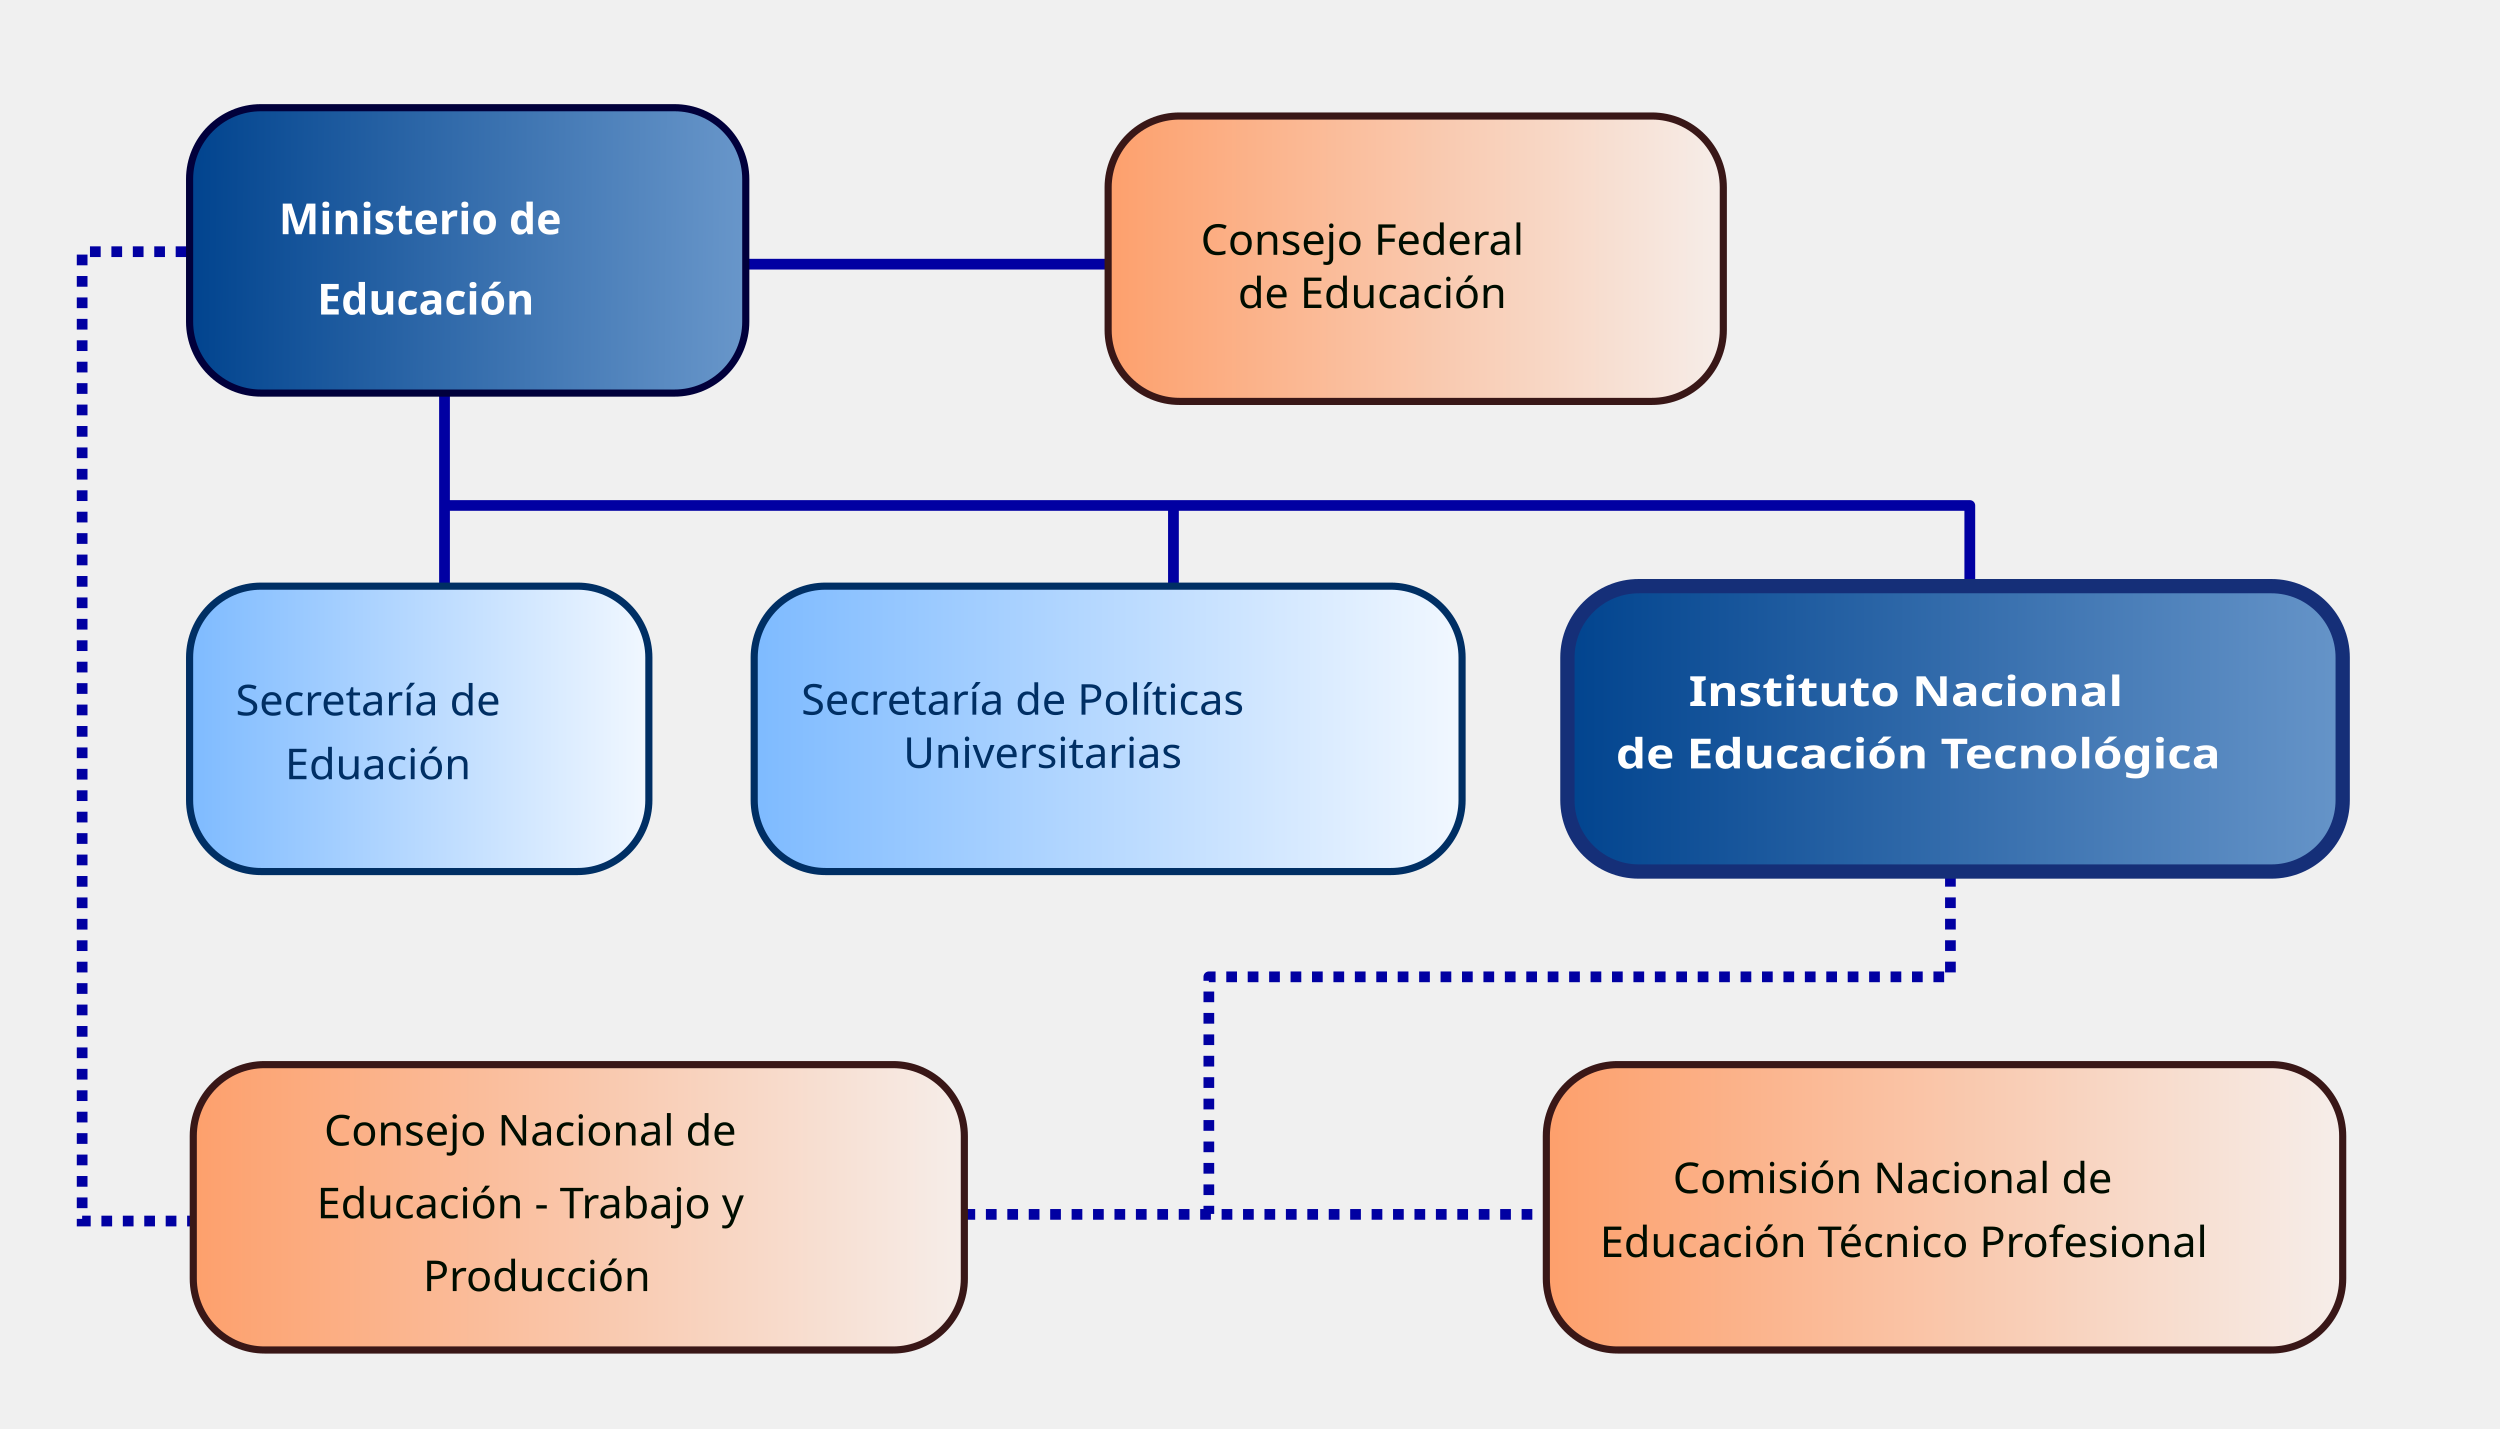
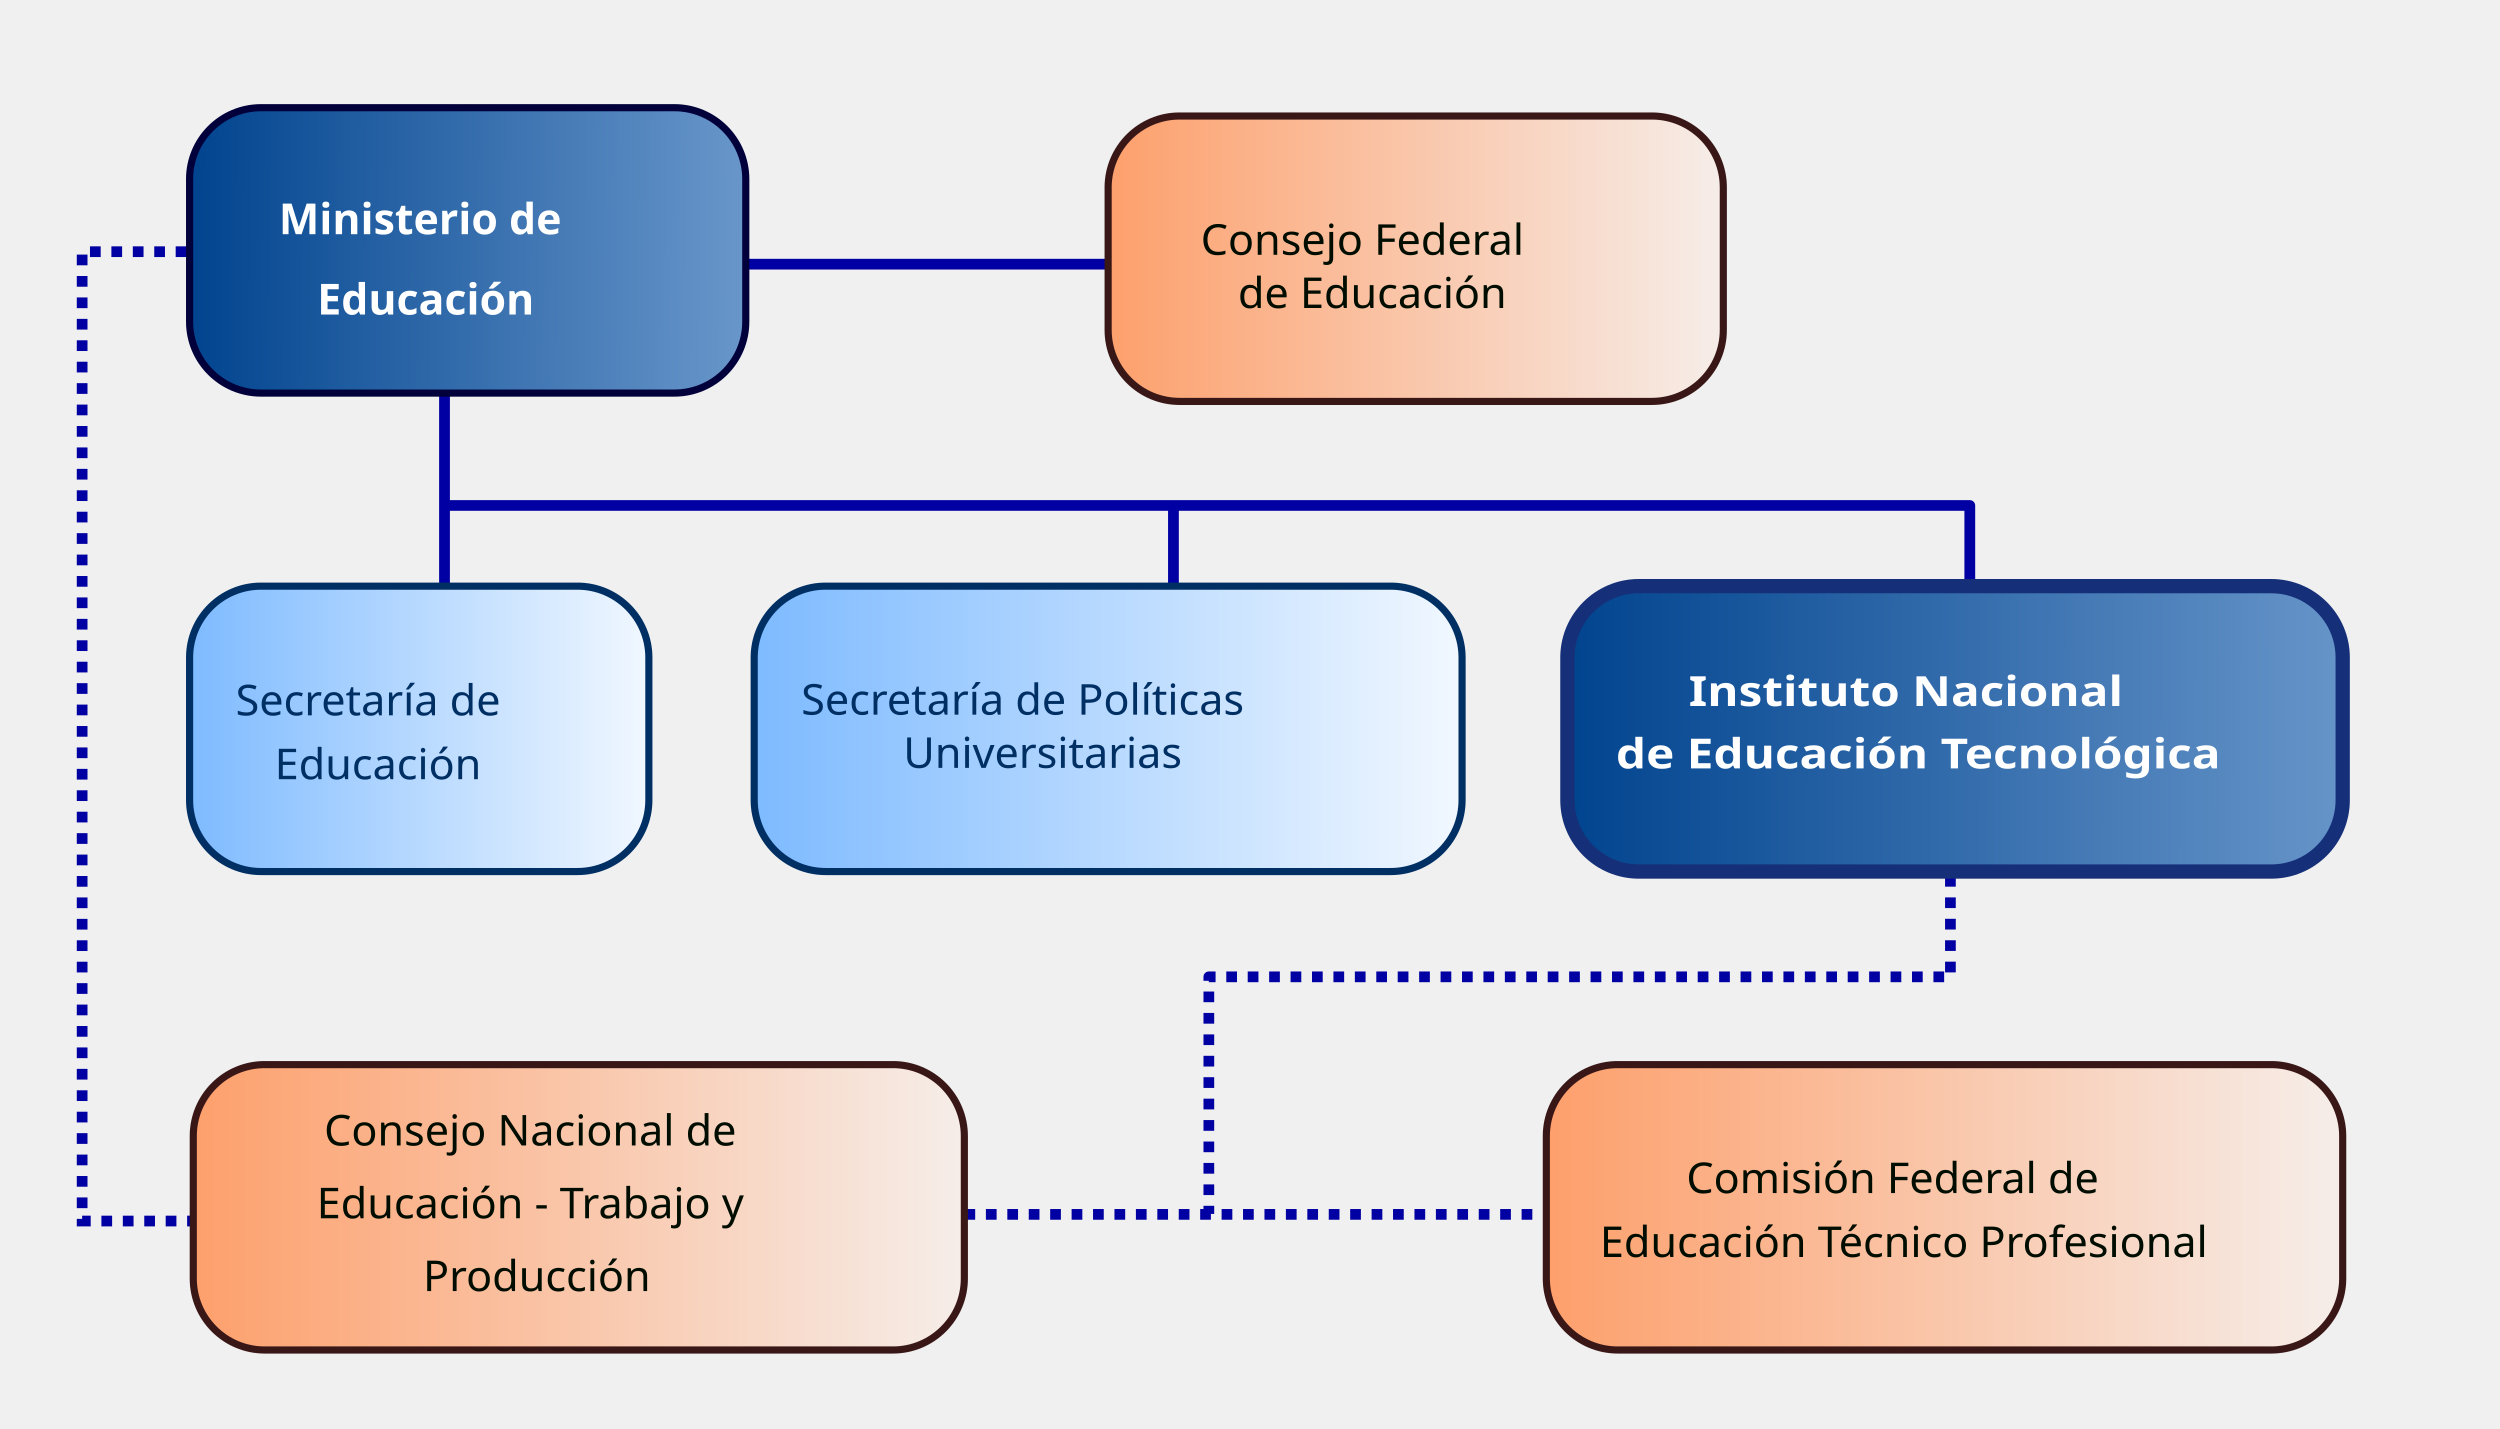
<svg xmlns="http://www.w3.org/2000/svg" xmlns:xlink="http://www.w3.org/1999/xlink" version="1.2" width="700" height="400" id="svg2">
  <defs id="defs4">
    <linearGradient id="linearGradient4011">
      <stop offset="0" style="stop-color:#00438e;stop-opacity:1;" id="stop4013" />
      <stop offset="1" style="stop-color:#aecef2;stop-opacity:1;" id="stop4015" />
    </linearGradient>
    <linearGradient id="linearGradient3827">
      <stop style="stop-color:#d2d7d3;stop-opacity:1;" offset="0" id="stop3829" />
      <stop id="stop3835" offset="0.5" style="stop-color:#acc0ae;stop-opacity:1;" />
      <stop style="stop-color:#eaf6eb;stop-opacity:1;" offset="1" id="stop3831" />
    </linearGradient>
    <linearGradient id="linearGradient3600">
      <stop id="stop3602" style="stop-color:#fd9f6b;stop-opacity:1;" offset="0" />
      <stop id="stop3604" style="stop-color:#f6eeea;stop-opacity:1;" offset="1" />
    </linearGradient>
    <linearGradient id="linearGradient3600-6">
      <stop id="stop3602-8" style="stop-color:#cb8d35;stop-opacity:1" offset="0" />
      <stop id="stop3604-1" style="stop-color:#e8cea8;stop-opacity:1" offset="1" />
    </linearGradient>
    <linearGradient id="linearGradient3600-0-3">
      <stop id="stop3602-0-1" style="stop-color:#7dbaff;stop-opacity:1" offset="0" />
      <stop id="stop3604-6-0" style="stop-color:#f2f8ff;stop-opacity:1" offset="1" />
    </linearGradient>
    <linearGradient id="linearGradient3600-0-3-1">
      <stop id="stop3602-0-1-0" style="stop-color:#6b70a2;stop-opacity:1;" offset="0" />
      <stop offset="0.5" style="stop-color:#2b39be;stop-opacity:1;" id="stop3863" />
      <stop id="stop3604-6-0-3" style="stop-color:#130ed8;stop-opacity:1;" offset="1" />
    </linearGradient>
    <linearGradient x1="264.286" y1="142.791" x2="264.286" y2="293.362" id="linearGradient3983-7" xlink:href="#linearGradient3600-6-4" gradientUnits="userSpaceOnUse" gradientTransform="matrix(0.4129249,0,0,0.4237654,410.4032,250.8447)" />
    <linearGradient id="linearGradient3600-6-4">
      <stop id="stop3602-8-7" style="stop-color:#cb8d35;stop-opacity:1" offset="0" />
      <stop id="stop3604-1-1" style="stop-color:#e8cea8;stop-opacity:1" offset="1" />
    </linearGradient>
    <linearGradient x1="264.286" y1="142.791" x2="264.286" y2="293.362" id="linearGradient3032" xlink:href="#linearGradient3600" gradientUnits="userSpaceOnUse" gradientTransform="matrix(0.4129249,0,0,0.4441387,50.51218,-40.02081)" />
    <linearGradient x1="264.286" y1="142.791" x2="264.286" y2="293.362" id="linearGradient3044" xlink:href="#linearGradient3600-6" gradientUnits="userSpaceOnUse" gradientTransform="matrix(0.4129249,0,0,0.5378561,307.7055,-51.16677)" />
    <linearGradient x1="264.286" y1="142.791" x2="264.286" y2="293.362" id="linearGradient3056" xlink:href="#linearGradient3600-0-3" gradientUnits="userSpaceOnUse" gradientTransform="matrix(0.4129249,0,0,0.5378561,50.51219,80.4715)" />
    <linearGradient x1="264.286" y1="142.791" x2="264.286" y2="293.362" id="linearGradient3069" xlink:href="#linearGradient3600-0-3" gradientUnits="userSpaceOnUse" gradientTransform="matrix(0.4129249,0,0,0.5378561,208.6035,80.47149)" />
    <linearGradient x1="264.286" y1="142.791" x2="264.286" y2="293.362" id="linearGradient3083" xlink:href="#linearGradient4011" gradientUnits="userSpaceOnUse" gradientTransform="matrix(0.4129249,0,0,0.5378561,436.3021,80.47149)" />
    <linearGradient x1="264.286" y1="142.791" x2="264.286" y2="293.362" id="linearGradient3097" xlink:href="#linearGradient3600" gradientUnits="userSpaceOnUse" gradientTransform="matrix(0.4129249,0,0,0.4237654,51.54455,230.8447)" />
    <linearGradient x1="264.286" y1="142.791" x2="264.286" y2="293.362" id="linearGradient3111" xlink:href="#linearGradient3827" gradientUnits="userSpaceOnUse" gradientTransform="matrix(0.4129249,0,0,0.4237654,430.4032,230.8447)" />
    <linearGradient xlink:href="#linearGradient4011" id="linearGradient3825" x1="94.344" y1="63.797" x2="355.329" y2="65.926" gradientUnits="userSpaceOnUse" />
    <linearGradient xlink:href="#linearGradient3600" id="linearGradient3833" x1="350.537" y1="66.127" x2="526.786" y2="66.127" gradientUnits="userSpaceOnUse" />
    <linearGradient xlink:href="#linearGradient3600" id="linearGradient3861" x1="94.376" y1="331.733" x2="314.277" y2="331.733" gradientUnits="userSpaceOnUse" />
    <linearGradient xlink:href="#linearGradient3600" id="linearGradient3995" x1="474.235" y1="331.733" x2="699.215" y2="331.733" gradientUnits="userSpaceOnUse" />
    <linearGradient xlink:href="#linearGradient3600-0-3" id="linearGradient4021" x1="252.435" y1="197.765" x2="452.639" y2="197.765" gradientUnits="userSpaceOnUse" />
    <linearGradient xlink:href="#linearGradient3600-0-3" id="linearGradient4025" x1="94.344" y1="197.765" x2="224.941" y2="197.765" gradientUnits="userSpaceOnUse" />
    <linearGradient xlink:href="#linearGradient4011" id="linearGradient4027" x1="479.134" y1="197.765" x2="853.497" y2="198.83" gradientUnits="userSpaceOnUse" />
  </defs>
  <g transform="translate(-42.25951,6.311694)" id="layer1">
    <g transform="translate(20,-20)" id="g4567">
      <path d="m 568.376,228.956 0,58.243 -207.642,0 0,66.385" id="path4142" style="fill:none;stroke:#0100a2;stroke-width:3;stroke-linecap:butt;stroke-linejoin:round;stroke-miterlimit:4;stroke-opacity:1;stroke-dasharray:3, 3;stroke-dashoffset:0" />
      <path d="m 274.311,353.714 200.218,0" id="path4118-9" style="fill:none;stroke:#0100a2;stroke-width:3;stroke-linecap:butt;stroke-linejoin:miter;stroke-miterlimit:4;stroke-opacity:1;stroke-dasharray:3, 3;stroke-dashoffset:0" />
      <path d="m 92.451,84.163 -47.191,0 0,271.415 60.169,0" id="path4118" style="fill:none;stroke:#0100a2;stroke-width:3;stroke-linecap:butt;stroke-linejoin:miter;stroke-miterlimit:4;stroke-opacity:1;stroke-dasharray:3,3;stroke-dashoffset:0" />
      <path d="m 222.227,87.657 123.877,0" id="path4114" style="fill:none;stroke:#0100a2;stroke-width:3;stroke-linecap:butt;stroke-linejoin:miter;stroke-miterlimit:4;stroke-opacity:1;stroke-dasharray:none" />
      <g transform="matrix(0.4129249,0,0,0.4077043,59.41692,30.1981)" id="g4109" style="stroke:#1ba200;stroke-width:14.623;stroke-linejoin:round;stroke-miterlimit:4;stroke-opacity:1;stroke-dasharray:none">
        <path d="m 211.429,215.219 0,171.429" id="path4103" style="fill:none;stroke:#0100a2;stroke-width:7.312;stroke-linecap:butt;stroke-linejoin:round;stroke-miterlimit:4;stroke-opacity:1;stroke-dasharray:none" />
        <path d="m 208.571,306.648 1037.143,0 0,94.286" id="path4105" style="fill:none;stroke:#0100a2;stroke-width:7.312;stroke-linecap:butt;stroke-linejoin:round;stroke-miterlimit:4;stroke-opacity:1;stroke-dasharray:none" />
        <path d="m 705.714,306.648 0,94.286" id="path4107" style="fill:none;stroke:#0100a2;stroke-width:7.312;stroke-linecap:butt;stroke-linejoin:round;stroke-miterlimit:4;stroke-opacity:1;stroke-dasharray:none" />
      </g>
    </g>
    <g id="g_inet">
      <rect width="217.081" height="79.91" rx="20" ry="20" x="481.134" y="157.81" id="rect3590-39-0-5" style="fill:url(#linearGradient4027);fill-opacity:1;stroke:#152f78;stroke-width:4;stroke-linejoin:round;stroke-miterlimit:4;stroke-opacity:1;stroke-dasharray:none" />
      <text x="552.39" y="204.931" transform="scale(1.070842,0.9338449)" id="text4372" xml:space="preserve" style="font-size:12.471px;font-style:normal;font-variant:normal;font-weight:bold;font-stretch:normal;text-align:center;line-height:150%;writing-mode:lr;text-anchor:middle;fill:#ffffff;fill-opacity:1;stroke:none;font-family:Sans;-inkscape-font-specification:Sans Bold">
        <tspan id="tspan3950" x="552.39" y="204.931">Instituto Nacional</tspan>
        <tspan x="552.39" y="223.637" id="tspan3977">de Educación Tecnológica</tspan>
      </text>
    </g>
    <g id="g_consejo_educ">
      <rect width="172.249" height="79.91" rx="20" ry="20" x="352.537" y="26.172" id="rect3590-3" style="fill:url(#linearGradient3833);fill-opacity:1;stroke:#391717;stroke-width:2;stroke-linejoin:round;stroke-miterlimit:4;stroke-opacity:1;stroke-dasharray:none" />
      <text x="434.723" y="65.44" transform="scale(1.006382,0.9936584)" id="text4313" xml:space="preserve" style="font-size:12px;font-style:normal;font-variant:normal;font-weight:normal;font-stretch:normal;text-align:center;line-height:125%;writing-mode:lr-tb;text-anchor:middle;fill:#000d00;fill-opacity:1;stroke:none;font-family:Sans;-inkscape-font-specification:Sans">
        <tspan id="tspan3841" x="436.633" y="65.44">Consejo Federal </tspan>
        <tspan id="tspan3843" x="434.723" y="80.44">de Educación</tspan>
      </text>
    </g>
    <g id="g_secretaria_educ">
      <rect width="128.597" height="79.91" rx="20" ry="20" x="95.344" y="157.81" id="rect3590-39" style="fill:url(#linearGradient4025);fill-opacity:1;stroke:#002f64;stroke-width:2;stroke-linejoin:round;stroke-miterlimit:4;stroke-opacity:1;stroke-dasharray:none" />
      <text x="158.089" y="195.217" transform="scale(1.006382,0.9936584)" id="text4331" xml:space="preserve" style="font-size:12px;font-style:normal;font-variant:normal;font-weight:normal;font-stretch:normal;text-align:center;line-height:150%;writing-mode:lr-tb;text-anchor:middle;fill:#002f64;fill-opacity:1;stroke:none;font-family:Sans;-inkscape-font-specification:Sans">
        <tspan id="tspan3944" x="159.999" y="195.217">Secretaría de </tspan>
-         <tspan x="158.089" y="213.217" id="tspan3968">Eduación</tspan>
+         <tspan x="158.089" y="213.217" id="tspan3968">Educación</tspan>
      </text>
    </g>
    <g id="g_secretaria_politicas">
      <rect width="198.204" height="79.91" rx="20" ry="20" x="253.435" y="157.81" id="rect3590-39-0" style="fill:url(#linearGradient4021);fill-opacity:1.0;stroke:#002f64;stroke-width:2;stroke-linejoin:round;stroke-miterlimit:4;stroke-opacity:1;stroke-dasharray:none" />
      <text x="349.993" y="195.023" transform="scale(1.006382,0.9936584)" id="text4342" xml:space="preserve" style="font-size:16.412px;font-style:normal;font-weight:normal;line-height:125%;fill:#002f64;fill-opacity:1;stroke:none;font-family:Bitstream Vera Sans">
        <tspan id="tspan3890" style="font-size:12px;font-style:normal;font-variant:normal;font-weight:normal;font-stretch:normal;text-align:center;line-height:125%;writing-mode:lr-tb;text-anchor:middle;font-family:Sans;-inkscape-font-specification:Sans" x="349.993" y="195.023">Secretaría de Políticas</tspan>
        <tspan id="tspan3892" style="font-size:12px;font-style:normal;font-variant:normal;font-weight:normal;font-stretch:normal;text-align:center;line-height:125%;writing-mode:lr-tb;text-anchor:middle;font-family:Sans;-inkscape-font-specification:Sans" x="351.903" y="210.023">Universitarias </tspan>
      </text>
    </g>
    <g id="g_consejo_etp">
      <rect width="215.901" height="79.91" rx="20" ry="20" x="96.376" y="291.778" id="rect3590-3-0" style="fill:url(#linearGradient3861);fill-opacity:1;stroke:#391717;stroke-width:2;stroke-linejoin:round;stroke-miterlimit:4;stroke-opacity:1;stroke-dasharray:none" />
      <text x="202.278" y="316.424" transform="scale(1.006382,0.9936584)" id="text4412" xml:space="preserve" style="font-size:12px;font-style:normal;font-variant:normal;font-weight:normal;font-stretch:normal;text-align:center;line-height:125%;writing-mode:lr-tb;text-anchor:middle;fill:#000d00;fill-opacity:1;stroke:none;font-family:Sans;-inkscape-font-specification:Sans">
        <tspan x="205.131" y="316.424" id="tspan4414" style="font-size:12px;font-style:normal;font-variant:normal;font-weight:normal;font-stretch:normal;text-align:center;line-height:125%;writing-mode:lr-tb;text-anchor:middle;fill:#000d00;fill-opacity:1;font-family:Sans;-inkscape-font-specification:Sans">Consejo Nacional de </tspan>
        <tspan x="205.131" y="336.939" id="tspan4418" style="font-size:12px;font-style:normal;font-variant:normal;font-weight:normal;font-stretch:normal;text-align:center;line-height:125%;writing-mode:lr-tb;text-anchor:middle;fill:#000d00;fill-opacity:1;font-family:Sans;-inkscape-font-specification:Sans">Educación - Trabajo y </tspan>
        <tspan x="202.278" y="357.454" id="tspan4422" style="font-size:12px;font-style:normal;font-variant:normal;font-weight:normal;font-stretch:normal;text-align:center;line-height:125%;writing-mode:lr-tb;text-anchor:middle;fill:#000d00;fill-opacity:1;font-family:Sans;-inkscape-font-specification:Sans">Producción</tspan>
      </text>
    </g>
    <g id="g_comision_etp">
      <rect width="222.979" height="79.91" rx="20" ry="20" x="475.235" y="291.778" id="rect3590-3-0-6" style="fill:url(#linearGradient3995);fill-opacity:1;stroke:#391717;stroke-width:2;stroke-linejoin:round;stroke-miterlimit:4;stroke-opacity:1;stroke-dasharray:none" />
      <text x="582.595" y="329.846" transform="scale(1.006382,0.9936584)" id="text4440" xml:space="preserve" style="font-size:12px;font-style:normal;font-variant:normal;font-weight:normal;font-stretch:normal;text-align:center;line-height:150%;writing-mode:lr-tb;text-anchor:middle;fill:#000d00;fill-opacity:1;stroke:none;font-family:Sans;-inkscape-font-specification:Sans">
-         <tspan id="tspan3952" x="582.595" y="329.846">Comisión Nacional de</tspan>
+         <tspan id="tspan3952" x="582.595" y="329.846">Comisión Federal de</tspan>
        <tspan id="tspan3956" x="582.595" y="347.846">Educación Técnico Profesional</tspan>
      </text>
      <flowRoot xml:space="preserve" id="flowRoot3912" style="fill:black;stroke:none;stroke-opacity:1;stroke-width:1px;stroke-linejoin:miter;stroke-linecap:butt;fill-opacity:1;font-family:Sans;font-style:normal;font-weight:normal;font-size:40px;line-height:125%;letter-spacing:0px;word-spacing:0px">
        <flowRegion id="flowRegion3914">
          <rect id="rect3916" width="173.507" height="57.481" x="460.912" y="309.521" />
        </flowRegion>
        <flowPara id="flowPara3918" />
      </flowRoot>
    </g>
    <g id="g_ministerio">
      <rect width="155.732" height="79.91" rx="20" ry="20" x="95.344" y="23.842" id="rect3590" style="fill:url(#linearGradient3825);fill-opacity:1;stroke:#01003b;stroke-width:2;stroke-linejoin:round;stroke-miterlimit:4;stroke-opacity:1;stroke-dasharray:none" />
      <text x="172.384" y="59.258" id="text4303" xml:space="preserve" style="font-size:12px;font-style:normal;font-weight:bold;text-align:center;text-anchor:middle;fill:#ffffff;fill-opacity:1;stroke:none;font-family:Sans;-inkscape-font-specification:Sans Bold;font-stretch:normal;font-variant:normal;writing-mode:lr;line-height:125%">
        <tspan x="175.513" y="59.258" id="tspan4305" style="-inkscape-font-specification:Sans Bold;font-family:Sans;font-weight:bold;font-style:normal;font-stretch:normal;font-variant:normal;font-size:12px;text-anchor:middle;text-align:center;writing-mode:lr;line-height:125%;fill:#ffffff;fill-opacity:1">Ministerio de </tspan>
        <tspan x="172.384" y="81.758" id="tspan4309" style="-inkscape-font-specification:Sans Bold;font-family:Sans;font-weight:bold;font-style:normal;font-stretch:normal;font-variant:normal;font-size:12px;text-anchor:middle;text-align:center;writing-mode:lr;line-height:125%;fill:#ffffff;fill-opacity:1">Educación</tspan>
      </text>
    </g>
    <flowRoot xml:space="preserve" id="flowRoot3958" style="fill:black;stroke:none;stroke-opacity:1;stroke-width:1px;stroke-linejoin:miter;stroke-linecap:butt;fill-opacity:1;font-family:Sans;font-style:normal;font-weight:normal;font-size:40px;line-height:125%;letter-spacing:0px;word-spacing:0px">
      <flowRegion id="flowRegion3960">
        <rect id="rect3962" width="192.668" height="60.674" x="452.396" y="172.205" />
      </flowRegion>
      <flowPara id="flowPara3964" />
    </flowRoot>
  </g>
</svg>
